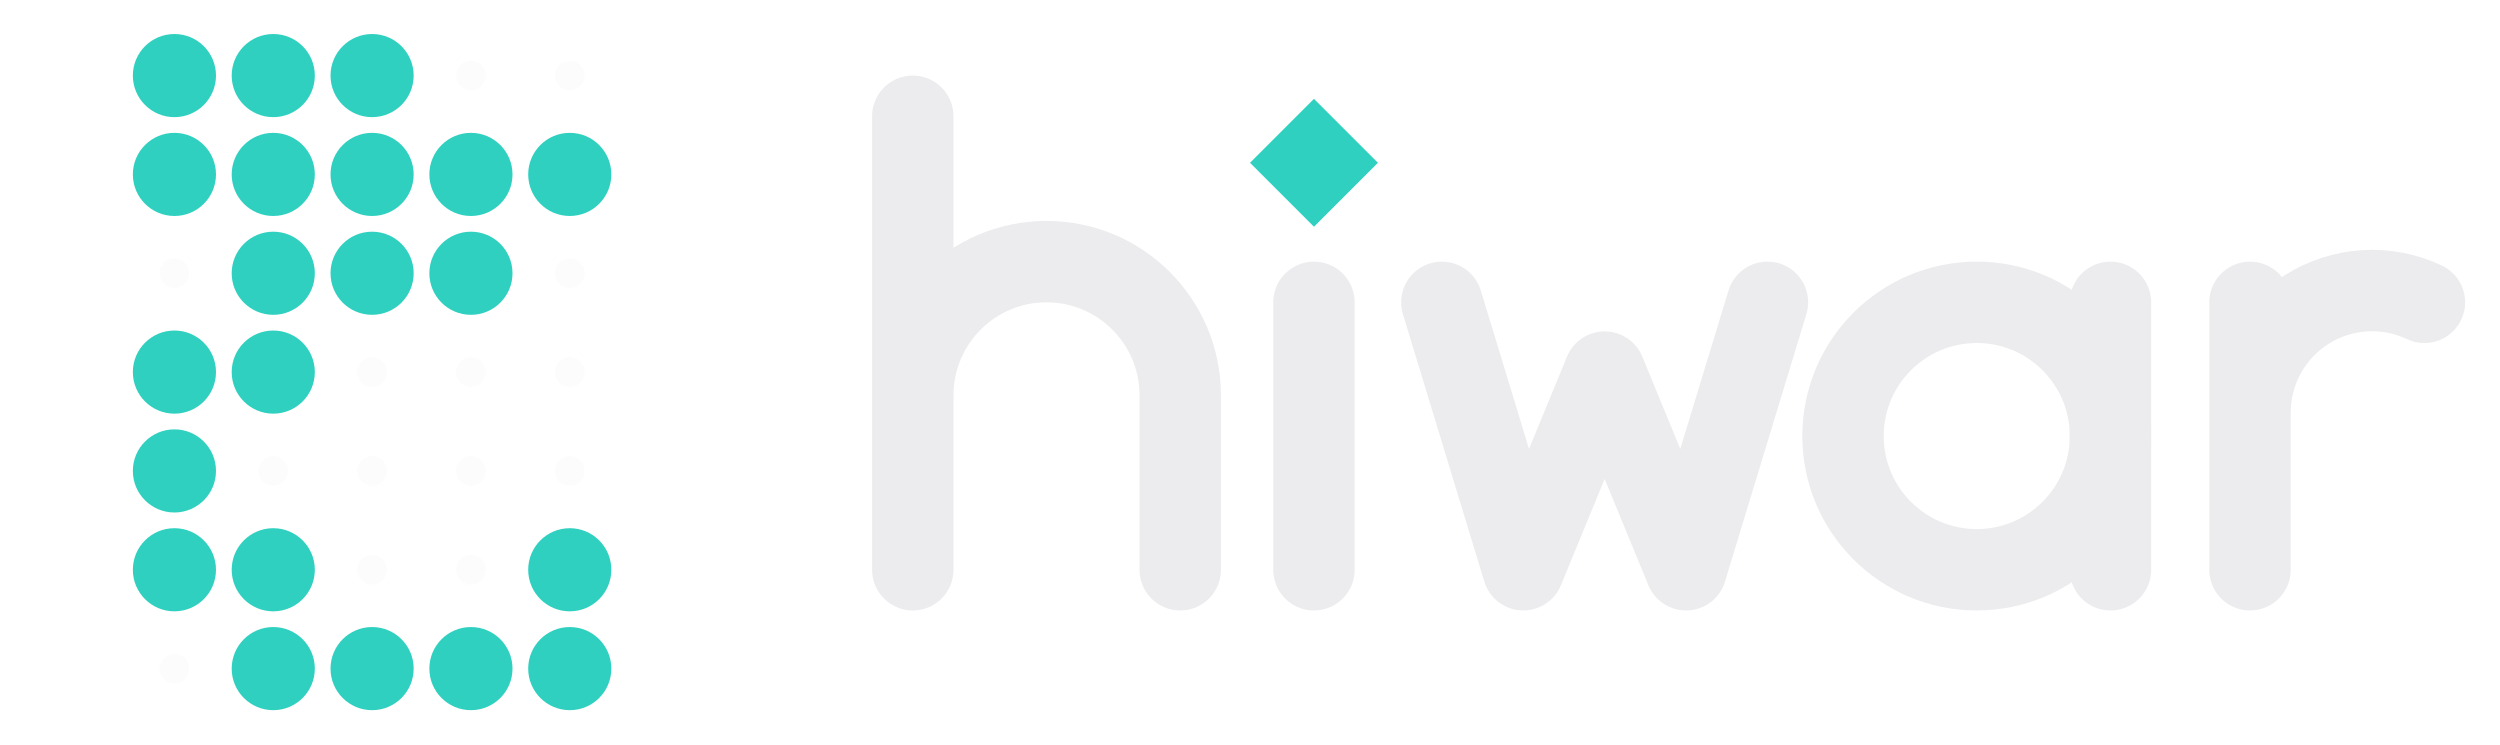
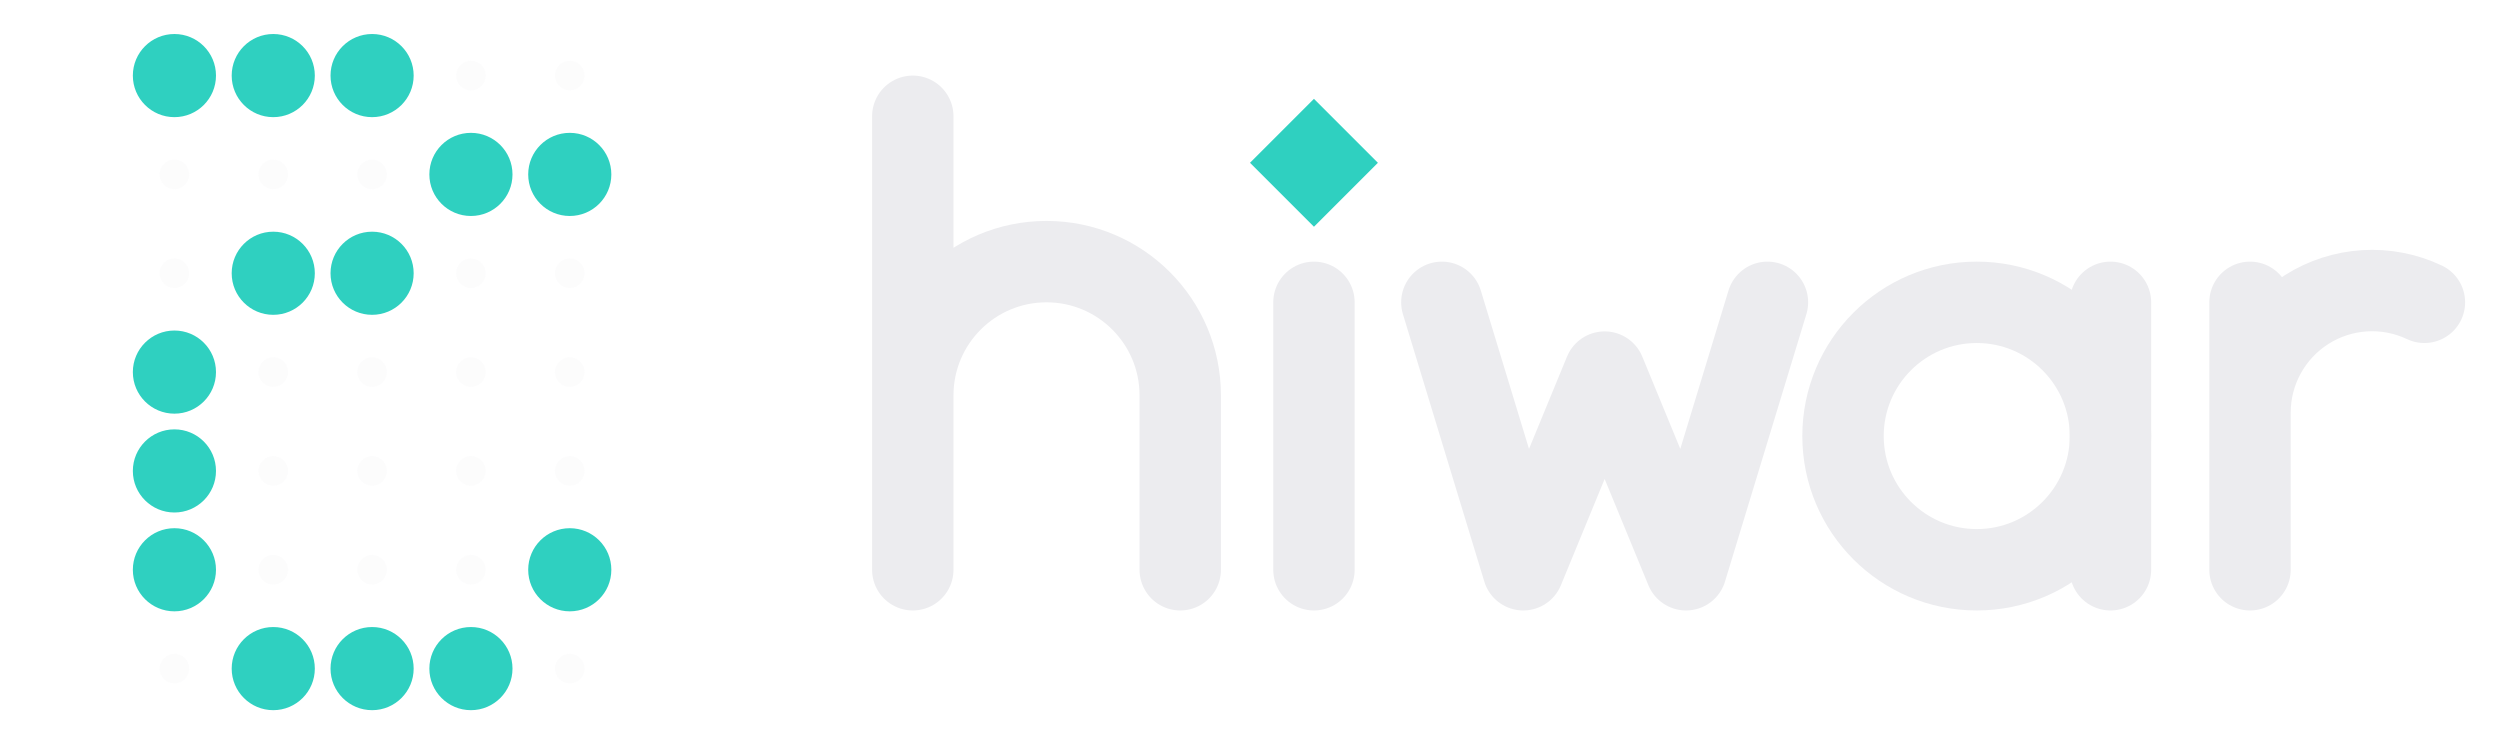
<svg xmlns="http://www.w3.org/2000/svg" viewBox="0 0 860 256">
  <circle cx="60.0" cy="26.0" r="14.3" fill="#2fd0c0" />
  <circle cx="94.0" cy="26.0" r="14.3" fill="#2fd0c0" />
  <circle cx="128.0" cy="26.0" r="14.3" fill="#2fd0c0" />
  <circle cx="162.0" cy="26.0" r="5.1" fill="#ececef" opacity=".16" />
  <circle cx="196.0" cy="26.0" r="5.1" fill="#ececef" opacity=".16" />
-   <circle cx="60.0" cy="60.0" r="14.3" fill="#2fd0c0" />
-   <circle cx="94.0" cy="60.0" r="14.3" fill="#2fd0c0" />
-   <circle cx="128.0" cy="60.0" r="14.3" fill="#2fd0c0" />
+   <circle cx="60.0" cy="60.0" r="5.1" fill="#ececef" opacity=".16" />
+   <circle cx="94.0" cy="60.0" r="5.1" fill="#ececef" opacity=".16" />
+   <circle cx="128.0" cy="60.0" r="5.1" fill="#ececef" opacity=".16" />
  <circle cx="162.0" cy="60.0" r="14.3" fill="#2fd0c0" />
  <circle cx="196.0" cy="60.0" r="14.3" fill="#2fd0c0" />
  <circle cx="60.0" cy="94.0" r="5.1" fill="#ececef" opacity=".16" />
  <circle cx="94.0" cy="94.0" r="14.3" fill="#2fd0c0" />
  <circle cx="128.0" cy="94.0" r="14.3" fill="#2fd0c0" />
-   <circle cx="162.0" cy="94.0" r="14.3" fill="#2fd0c0" />
+   <circle cx="162.0" cy="94.0" r="5.1" fill="#ececef" opacity=".16" />
  <circle cx="196.0" cy="94.0" r="5.1" fill="#ececef" opacity=".16" />
  <circle cx="60.0" cy="128.0" r="14.3" fill="#2fd0c0" />
-   <circle cx="94.0" cy="128.0" r="14.3" fill="#2fd0c0" />
+   <circle cx="94.0" cy="128.0" r="5.1" fill="#ececef" opacity=".16" />
  <circle cx="128.0" cy="128.0" r="5.1" fill="#ececef" opacity=".16" />
  <circle cx="162.0" cy="128.0" r="5.1" fill="#ececef" opacity=".16" />
  <circle cx="196.0" cy="128.0" r="5.1" fill="#ececef" opacity=".16" />
  <circle cx="60.0" cy="162.0" r="14.3" fill="#2fd0c0" />
  <circle cx="94.0" cy="162.0" r="5.1" fill="#ececef" opacity=".16" />
  <circle cx="128.0" cy="162.0" r="5.1" fill="#ececef" opacity=".16" />
  <circle cx="162.0" cy="162.0" r="5.1" fill="#ececef" opacity=".16" />
  <circle cx="196.0" cy="162.0" r="5.1" fill="#ececef" opacity=".16" />
  <circle cx="60.0" cy="196.0" r="14.3" fill="#2fd0c0" />
-   <circle cx="94.0" cy="196.0" r="14.3" fill="#2fd0c0" />
+   <circle cx="94.0" cy="196.0" r="5.1" fill="#ececef" opacity=".16" />
  <circle cx="128.0" cy="196.0" r="5.1" fill="#ececef" opacity=".16" />
  <circle cx="162.0" cy="196.0" r="5.1" fill="#ececef" opacity=".16" />
  <circle cx="196.0" cy="196.0" r="14.3" fill="#2fd0c0" />
  <circle cx="60.0" cy="230.0" r="5.1" fill="#ececef" opacity=".16" />
  <circle cx="94.0" cy="230.0" r="14.3" fill="#2fd0c0" />
  <circle cx="128.0" cy="230.0" r="14.3" fill="#2fd0c0" />
  <circle cx="162.0" cy="230.0" r="14.3" fill="#2fd0c0" />
-   <circle cx="196.0" cy="230.0" r="14.3" fill="#2fd0c0" />
+   <circle cx="196.0" cy="230.0" r="5.1" fill="#ececef" opacity=".16" />
  <g transform="translate(270 0)">
    <g fill="none" stroke="#ececef" stroke-width="28" stroke-linecap="round" stroke-linejoin="round">
      <path d="M44 40V196M44 136a46 46 0 0 1 92 0V196" />
      <path d="M182 104V196" />
      <path d="M226 104L254 196L282 128L310 196L338 104" />
      <circle cx="410" cy="150" r="46" />
      <path d="M456 104V196" />
      <path d="M504 196V104M504 142a42 42 0 0 1 60 -38" />
    </g>
    <path d="M182 34L204 56L182 78L160 56Z" fill="#2fd0c0" />
  </g>
</svg>
